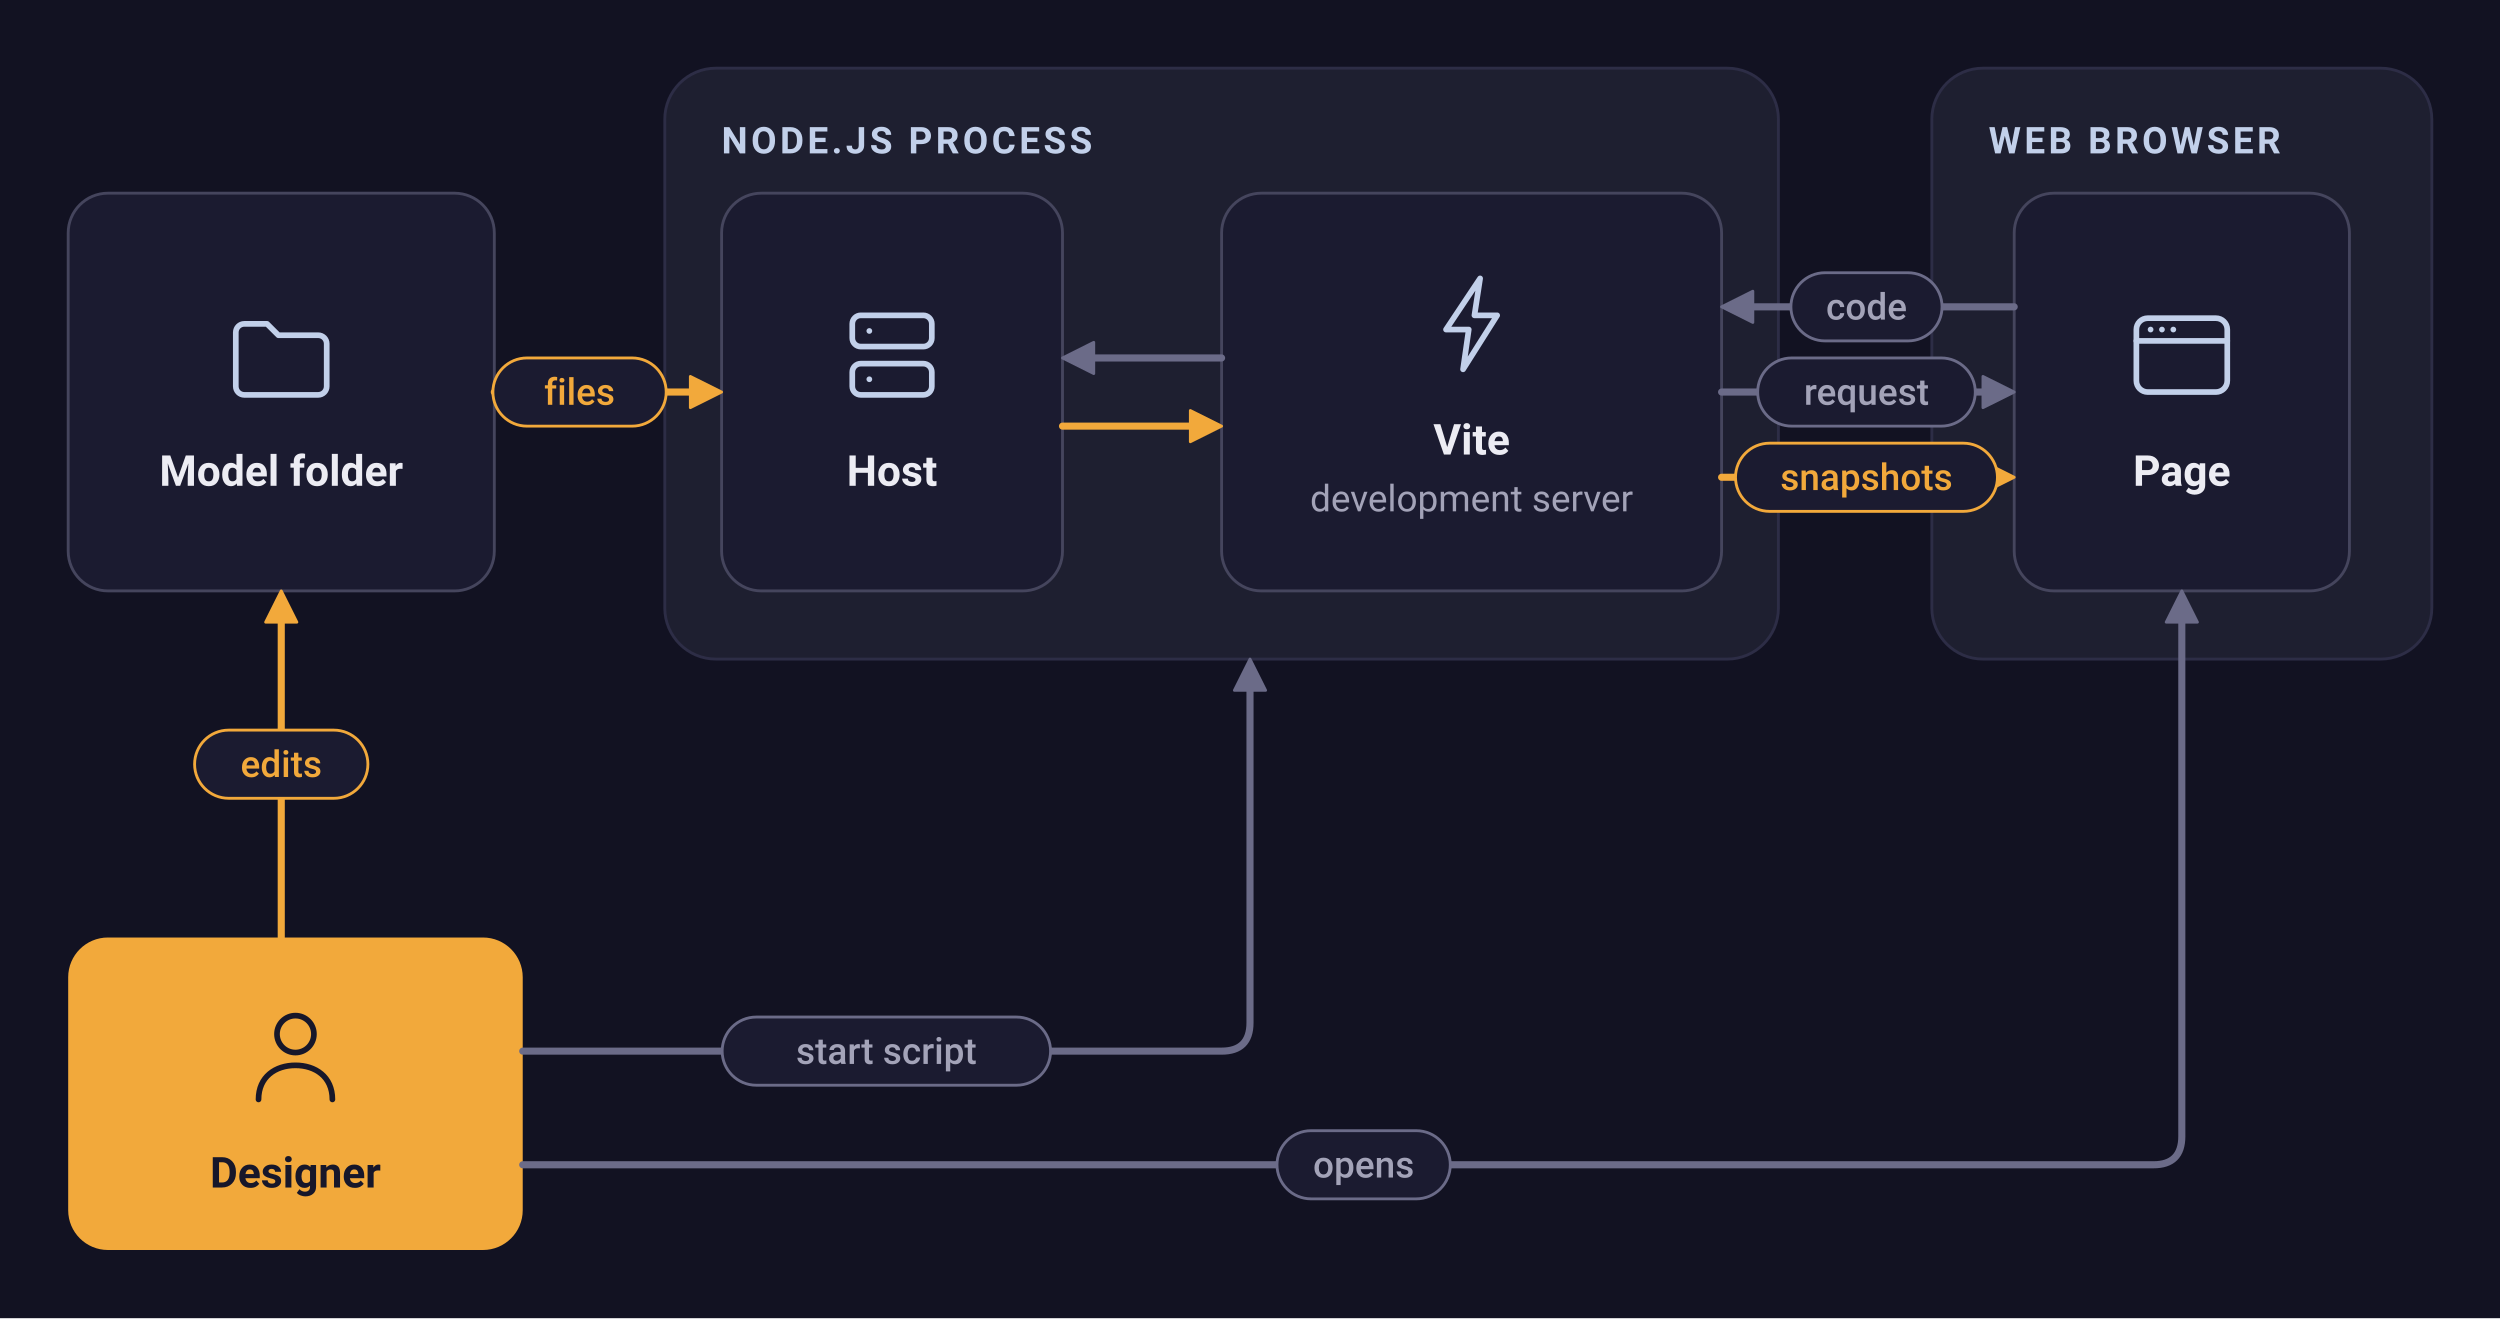
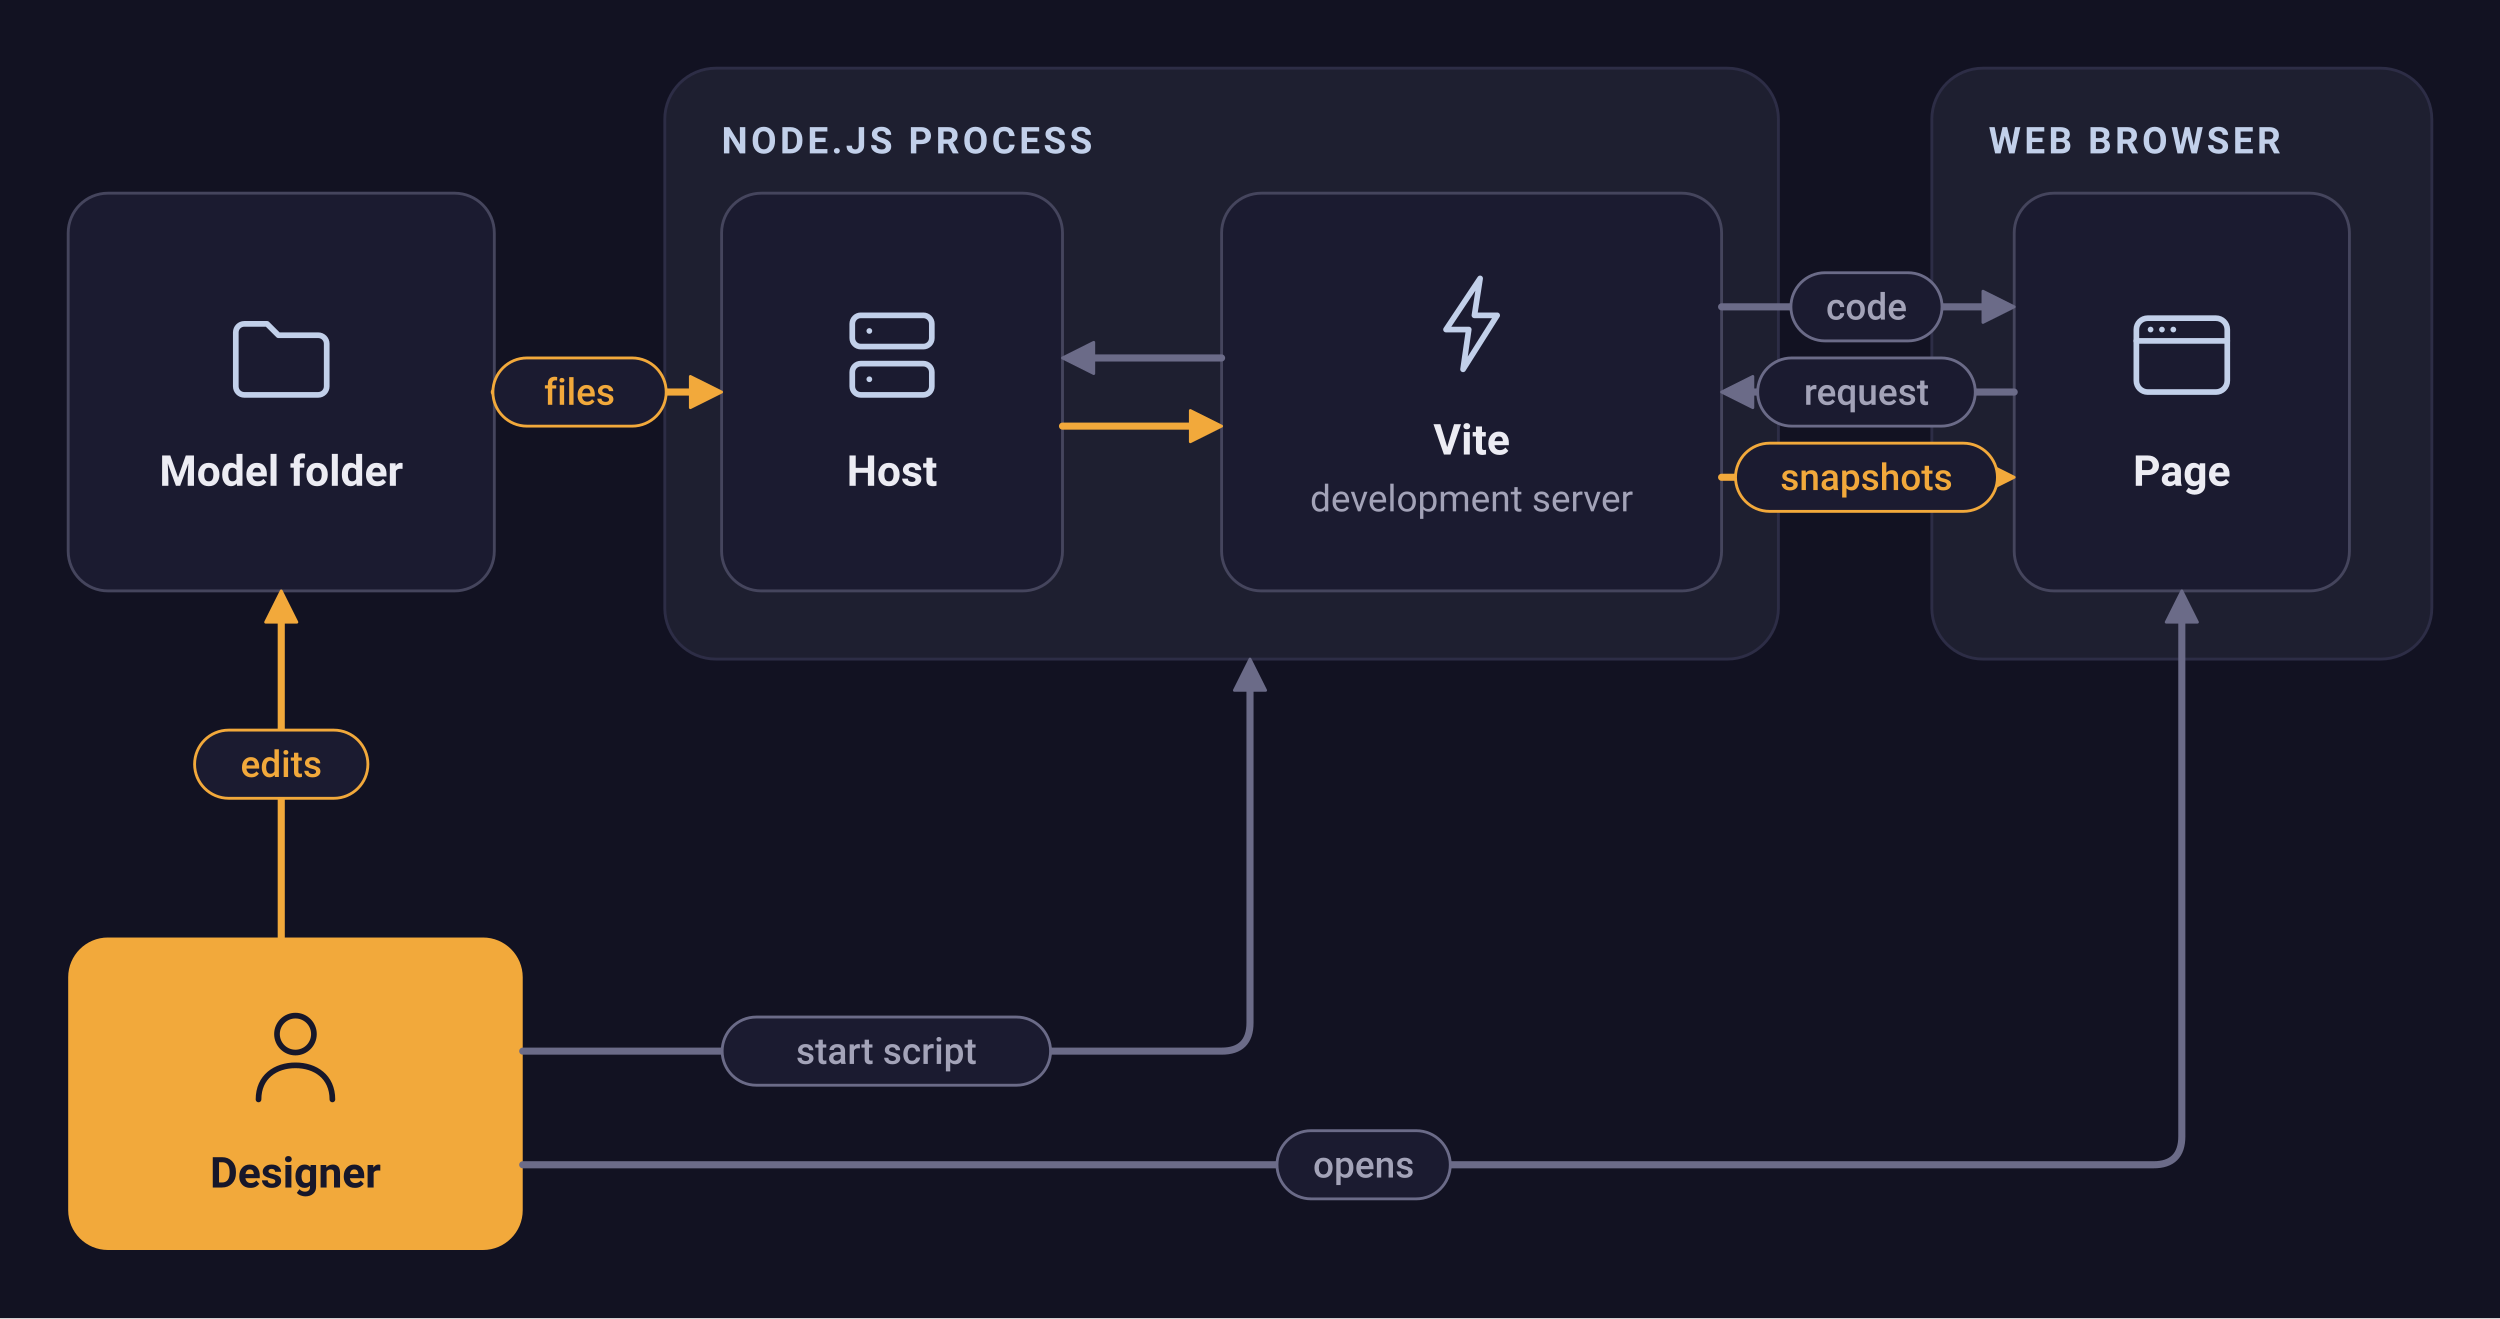
<svg xmlns="http://www.w3.org/2000/svg" viewBox="0 0 880 464" width="880" height="464" role="img" aria-labelledby="title desc">
  <rect width="880" height="464" fill="#121222" />
  <rect x="234" y="24" width="392" height="208" rx="18" fill="#1e1f30" stroke="#2d2d46" />
  <text x="254" y="54" font-family="system-ui, -apple-system, 'Segoe UI', Roboto, 'Helvetica Neue', Arial, sans-serif" font-weight="600" font-size="13" fill="#c2d0ea" text-anchor="start" letter-spacing="1.2">NODE.JS PROCESS</text>
  <rect x="680" y="24" width="176" height="208" rx="18" fill="#1e1f30" stroke="#2d2d46" />
  <text x="700" y="54" font-family="system-ui, -apple-system, 'Segoe UI', Roboto, 'Helvetica Neue', Arial, sans-serif" font-weight="600" font-size="13" fill="#c2d0ea" text-anchor="start" letter-spacing="1.2">WEB BROWSER</text>
  <rect x="24" y="68" width="150" height="140" rx="14" fill="#1b1b30" stroke="#45455d" filter="url(#shadow)" />
  <g transform="translate(79 105) scale(1)" fill="none" stroke="#c2d0ea" stroke-width="2" stroke-linecap="round" stroke-linejoin="round">
    <path d="M4 12a3 3 0 0 1 3-3h8l4 4h14a3 3 0 0 1 3 3v15a3 3 0 0 1-3 3H7a3 3 0 0 1-3-3z" />
  </g>
  <text x="99" y="171" font-family="system-ui, -apple-system, 'Segoe UI', Roboto, 'Helvetica Neue', Arial, sans-serif" font-weight="600" font-size="15" fill="#ececf3" text-anchor="middle">Model folder</text>
  <rect x="254" y="68" width="120" height="140" rx="14" fill="#1b1b30" stroke="#45455d" filter="url(#shadow)" />
  <g transform="translate(294 105) scale(1)" fill="none" stroke="#c2d0ea" stroke-width="2" stroke-linecap="round" stroke-linejoin="round">
    <rect x="6" y="6" width="28" height="11" rx="3" />
    <rect x="6" y="23" width="28" height="11" rx="3" />
    <path d="M12 11.5h.01M12 28.5h.01" />
  </g>
  <text x="314" y="171" font-family="system-ui, -apple-system, 'Segoe UI', Roboto, 'Helvetica Neue', Arial, sans-serif" font-weight="600" font-size="15" fill="#ececf3" text-anchor="middle">Host</text>
  <rect x="430" y="68" width="176" height="140" rx="14" fill="#1b1b30" stroke="#45455d" filter="url(#shadow)" />
  <g transform="translate(498 94) scale(1)" fill="none" stroke="#c2d0ea" stroke-width="2" stroke-linecap="round" stroke-linejoin="round">
    <path d="M23 4 11 22h8l-2 14 12-19h-8z" />
  </g>
  <text x="518" y="160" font-family="system-ui, -apple-system, 'Segoe UI', Roboto, 'Helvetica Neue', Arial, sans-serif" font-weight="600" font-size="15" fill="#ececf3" text-anchor="middle">Vite</text>
  <text x="518" y="180" font-family="system-ui, -apple-system, 'Segoe UI', Roboto, 'Helvetica Neue', Arial, sans-serif" font-weight="400" font-size="13" fill="#a3a3b8" text-anchor="middle">development server</text>
  <rect x="709" y="68" width="118" height="140" rx="14" fill="#1b1b30" stroke="#45455d" filter="url(#shadow)" />
  <g transform="translate(748 105) scale(1)" fill="none" stroke="#c2d0ea" stroke-width="2" stroke-linecap="round" stroke-linejoin="round">
    <rect x="4" y="7" width="32" height="26" rx="4" />
    <path d="M4 15h32M9 11h.01M13 11h.01M17 11h.01" />
  </g>
  <text x="768" y="171" font-family="system-ui, -apple-system, 'Segoe UI', Roboto, 'Helvetica Neue', Arial, sans-serif" font-weight="600" font-size="15" fill="#ececf3" text-anchor="middle">Page</text>
  <rect x="24" y="330" width="160" height="110" rx="14" fill="#f2a93b" stroke="none" filter="url(#shadow)" />
  <g transform="translate(84 352) scale(1)" fill="none" stroke="#17172a" stroke-width="2" stroke-linecap="round" stroke-linejoin="round">
    <circle cx="20" cy="12" r="6.5" />
    <path d="M7 35c0-8 6-12 13-12s13 4 13 12" />
  </g>
  <text x="104" y="418" font-family="system-ui, -apple-system, 'Segoe UI', Roboto, 'Helvetica Neue', Arial, sans-serif" font-weight="600" font-size="15" fill="#17172a" text-anchor="middle">Designer</text>
  <path d="M99 330 L99 218" fill="none" stroke="#f2a93b" stroke-width="2.5" stroke-linecap="round" stroke-linejoin="round" />
  <polygon points="99,208 104.5,219 93.5,219" fill="#f2a93b" stroke="#f2a93b" stroke-width="1" stroke-linejoin="round" />
  <rect x="68.5" y="257" width="61" height="24" rx="12" fill="#1b1b30" stroke="#f2a93b" />
  <text x="99" y="273.5" font-family="system-ui, -apple-system, 'Segoe UI', Roboto, 'Helvetica Neue', Arial, sans-serif" font-weight="500" font-size="13" fill="#f2a93b" text-anchor="middle">edits</text>
  <path d="M174 138 L244 138" fill="none" stroke="#f2a93b" stroke-width="2.5" stroke-linecap="round" stroke-linejoin="round" />
  <polygon points="254,138 243,143.5 243,132.5" fill="#f2a93b" stroke="#f2a93b" stroke-width="1" stroke-linejoin="round" />
  <rect x="173.5" y="126" width="61" height="24" rx="12" fill="#1b1b30" stroke="#f2a93b" />
  <text x="204" y="142.5" font-family="system-ui, -apple-system, 'Segoe UI', Roboto, 'Helvetica Neue', Arial, sans-serif" font-weight="500" font-size="13" fill="#f2a93b" text-anchor="middle">files</text>
  <path d="M374 150 L420 150" fill="none" stroke="#f2a93b" stroke-width="2.5" stroke-linecap="round" stroke-linejoin="round" />
  <polygon points="430,150 419,155.5 419,144.5" fill="#f2a93b" stroke="#f2a93b" stroke-width="1" stroke-linejoin="round" />
  <path d="M606 168 L699 168" fill="none" stroke="#f2a93b" stroke-width="2.5" stroke-linecap="round" stroke-linejoin="round" />
  <polygon points="709,168 698,173.5 698,162.5" fill="#f2a93b" stroke="#f2a93b" stroke-width="1" stroke-linejoin="round" />
  <rect x="610.9" y="156" width="92.2" height="24" rx="12" fill="#1b1b30" stroke="#f2a93b" />
  <text x="657" y="172.5" font-family="system-ui, -apple-system, 'Segoe UI', Roboto, 'Helvetica Neue', Arial, sans-serif" font-weight="500" font-size="13" fill="#f2a93b" text-anchor="middle">snapshots</text>
  <path d="M430 126 L384 126" fill="none" stroke="#6b6b88" stroke-width="2.5" stroke-linecap="round" stroke-linejoin="round" />
  <polygon points="374,126 385,120.5 385,131.5" fill="#6b6b88" stroke="#6b6b88" stroke-width="1" stroke-linejoin="round" />
-   <path d="M709 108 L616 108" fill="none" stroke="#6b6b88" stroke-width="2.5" stroke-linecap="round" stroke-linejoin="round" />
-   <polygon points="606,108 617,102.5 617,113.5" fill="#6b6b88" stroke="#6b6b88" stroke-width="1" stroke-linejoin="round" />
+   <path d="M606 108 L699 108" fill="none" stroke="#6b6b88" stroke-width="2.5" stroke-linecap="round" stroke-linejoin="round" />
+   <polygon points="709,108 698,113.5 698,102.5" fill="#6b6b88" stroke="#6b6b88" stroke-width="1" stroke-linejoin="round" />
  <rect x="630.4" y="96" width="53.2" height="24" rx="12" fill="#1b1b30" stroke="#6b6b88" />
  <text x="657" y="112.5" font-family="system-ui, -apple-system, 'Segoe UI', Roboto, 'Helvetica Neue', Arial, sans-serif" font-weight="500" font-size="13" fill="#a3a3b8" text-anchor="middle">code</text>
-   <path d="M606 138 L699 138" fill="none" stroke="#6b6b88" stroke-width="2.5" stroke-linecap="round" stroke-linejoin="round" />
-   <polygon points="709,138 698,143.5 698,132.5" fill="#6b6b88" stroke="#6b6b88" stroke-width="1" stroke-linejoin="round" />
+   <path d="M709 138 L616 138" fill="none" stroke="#6b6b88" stroke-width="2.5" stroke-linecap="round" stroke-linejoin="round" />
+   <polygon points="606,138 617,132.5 617,143.5" fill="#6b6b88" stroke="#6b6b88" stroke-width="1" stroke-linejoin="round" />
  <rect x="618.7" y="126" width="76.6" height="24" rx="12" fill="#1b1b30" stroke="#6b6b88" />
  <text x="657" y="142.5" font-family="system-ui, -apple-system, 'Segoe UI', Roboto, 'Helvetica Neue', Arial, sans-serif" font-weight="500" font-size="13" fill="#a3a3b8" text-anchor="middle">request</text>
  <path d="M184 370 L430 370 Q440 370 440 360 L440 242" fill="none" stroke="#6b6b88" stroke-width="2.5" stroke-linecap="round" stroke-linejoin="round" />
  <polygon points="440,232 445.5,243 434.5,243" fill="#6b6b88" stroke="#6b6b88" stroke-width="1" stroke-linejoin="round" />
  <rect x="254.2" y="358" width="115.6" height="24" rx="12" fill="#1b1b30" stroke="#6b6b88" />
  <text x="312" y="374.5" font-family="system-ui, -apple-system, 'Segoe UI', Roboto, 'Helvetica Neue', Arial, sans-serif" font-weight="500" font-size="13" fill="#a3a3b8" text-anchor="middle">start script</text>
  <path d="M184 410 L758 410 Q768 410 768 400 L768 218" fill="none" stroke="#6b6b88" stroke-width="2.5" stroke-linecap="round" stroke-linejoin="round" />
  <polygon points="768,208 773.5,219 762.5,219" fill="#6b6b88" stroke="#6b6b88" stroke-width="1" stroke-linejoin="round" />
  <rect x="449.5" y="398" width="61" height="24" rx="12" fill="#1b1b30" stroke="#6b6b88" />
  <text x="480" y="414.5" font-family="system-ui, -apple-system, 'Segoe UI', Roboto, 'Helvetica Neue', Arial, sans-serif" font-weight="500" font-size="13" fill="#a3a3b8" text-anchor="middle">opens</text>
</svg>
